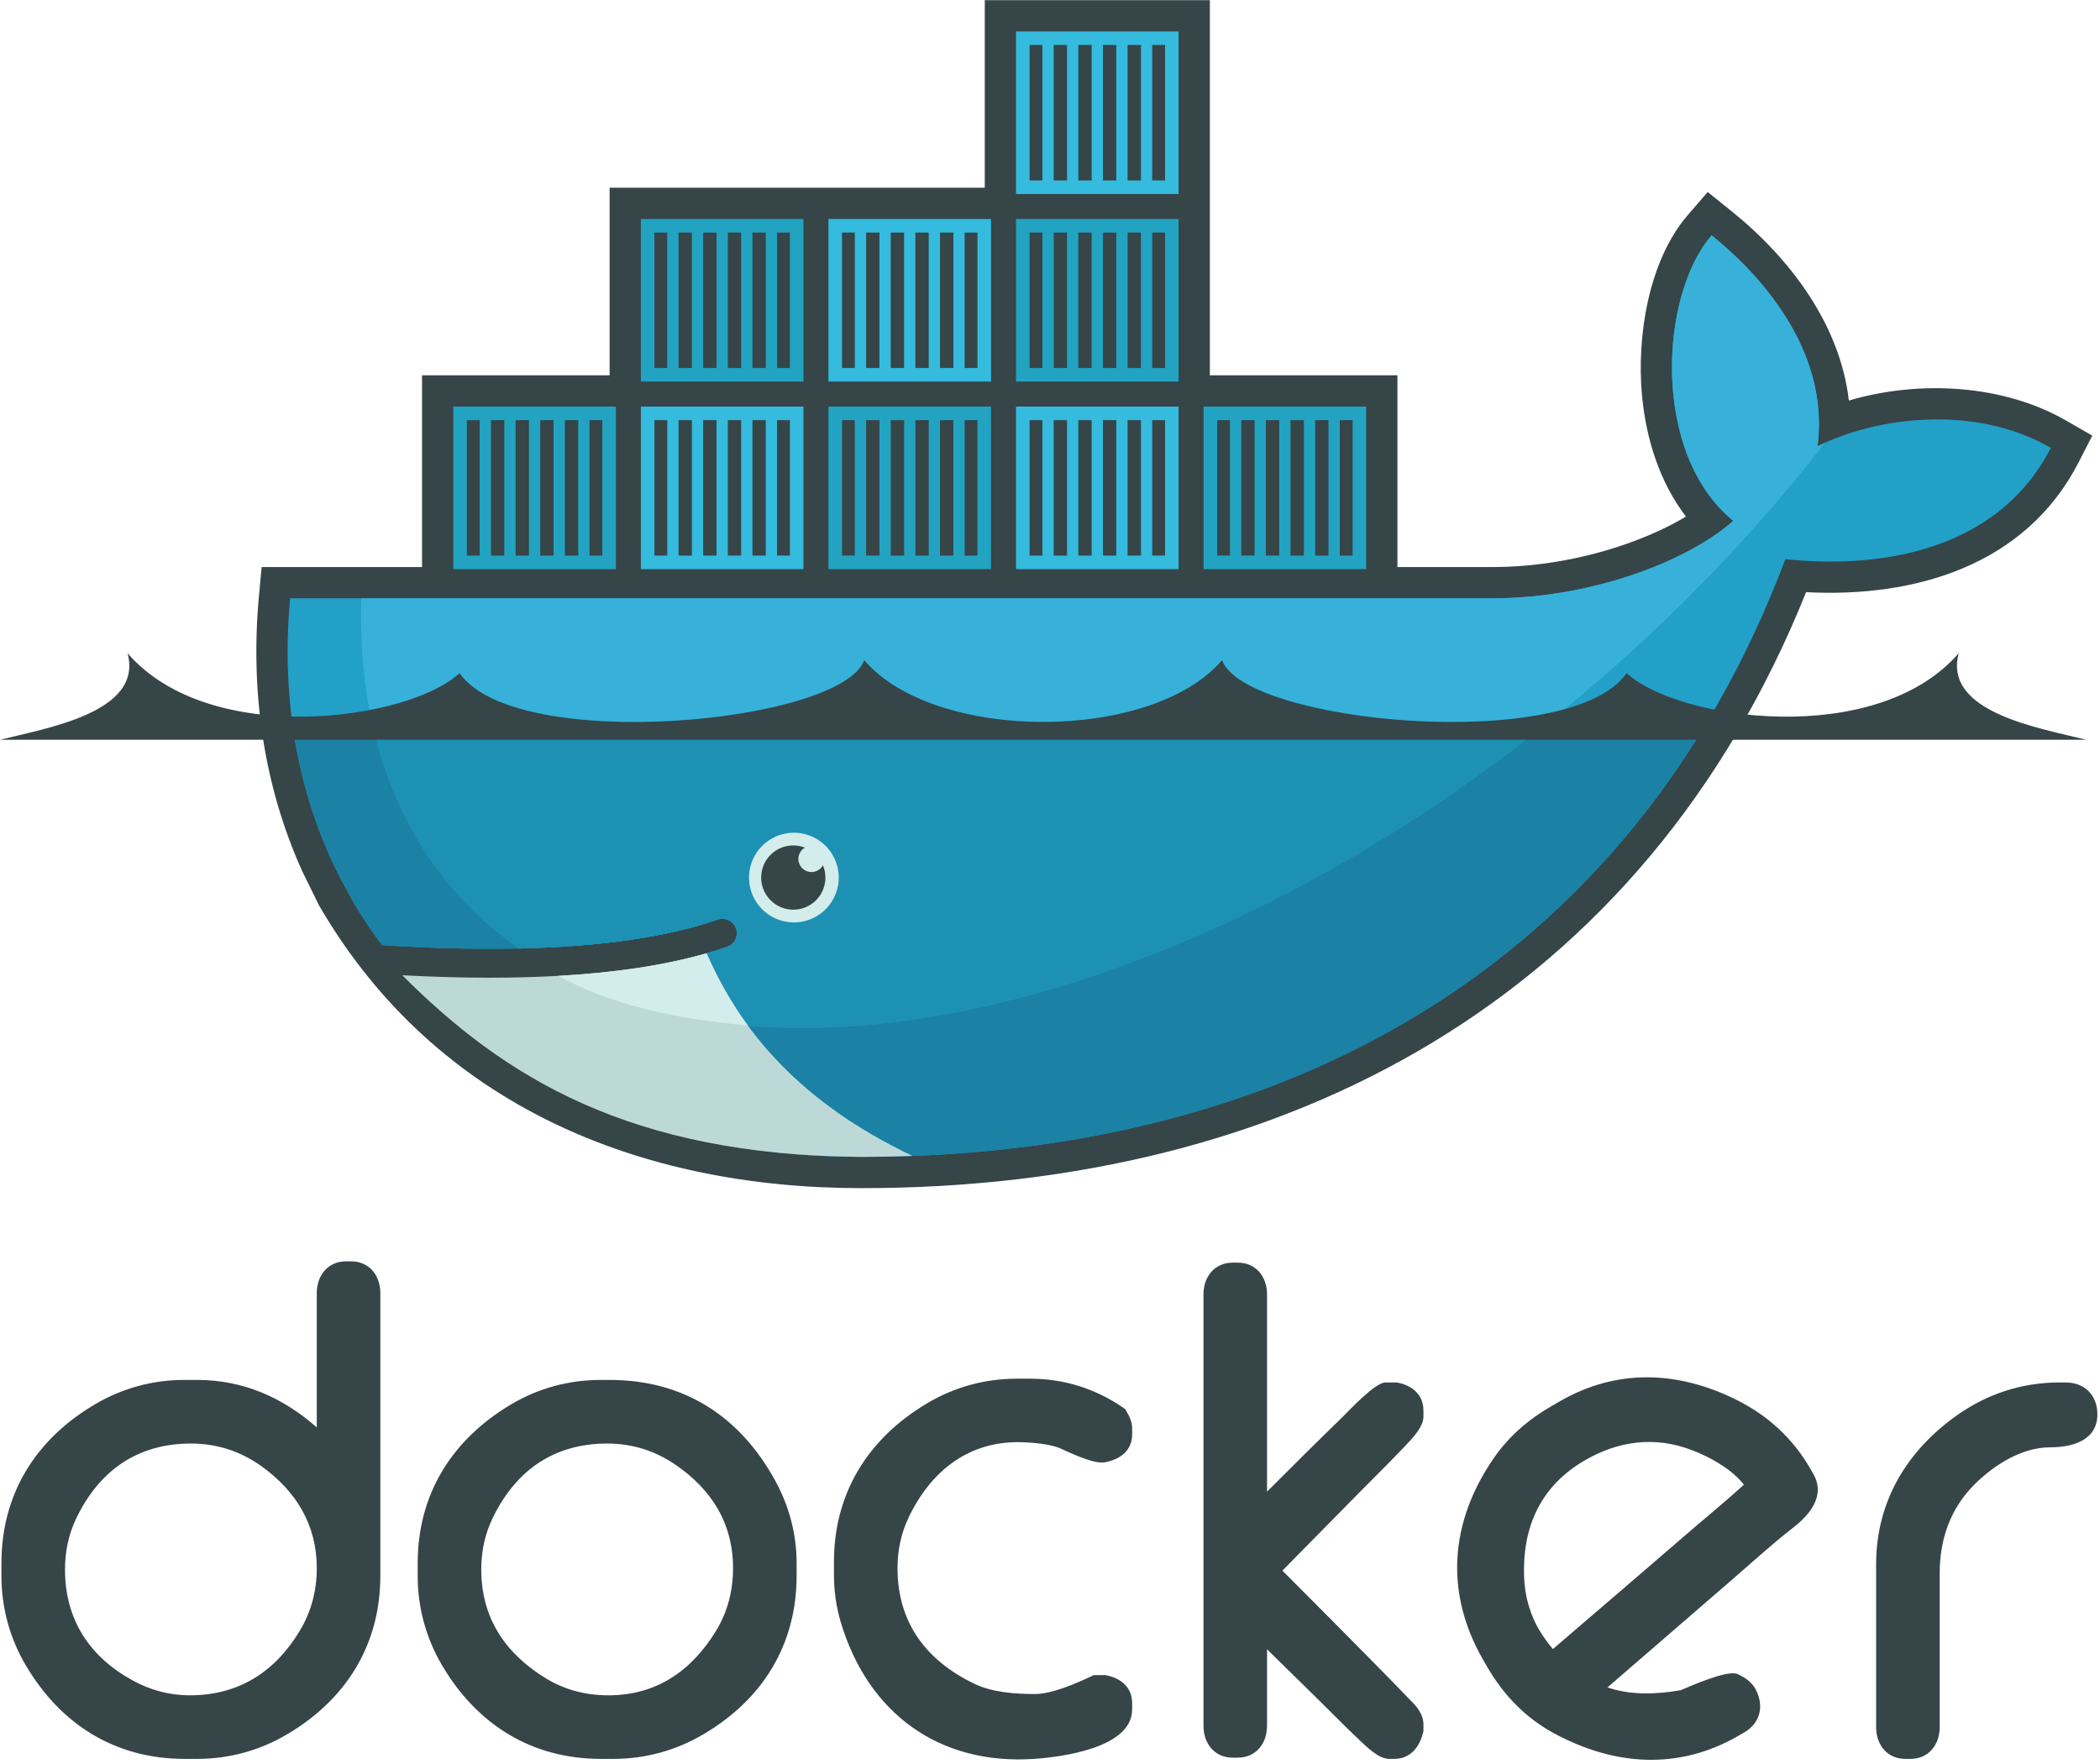
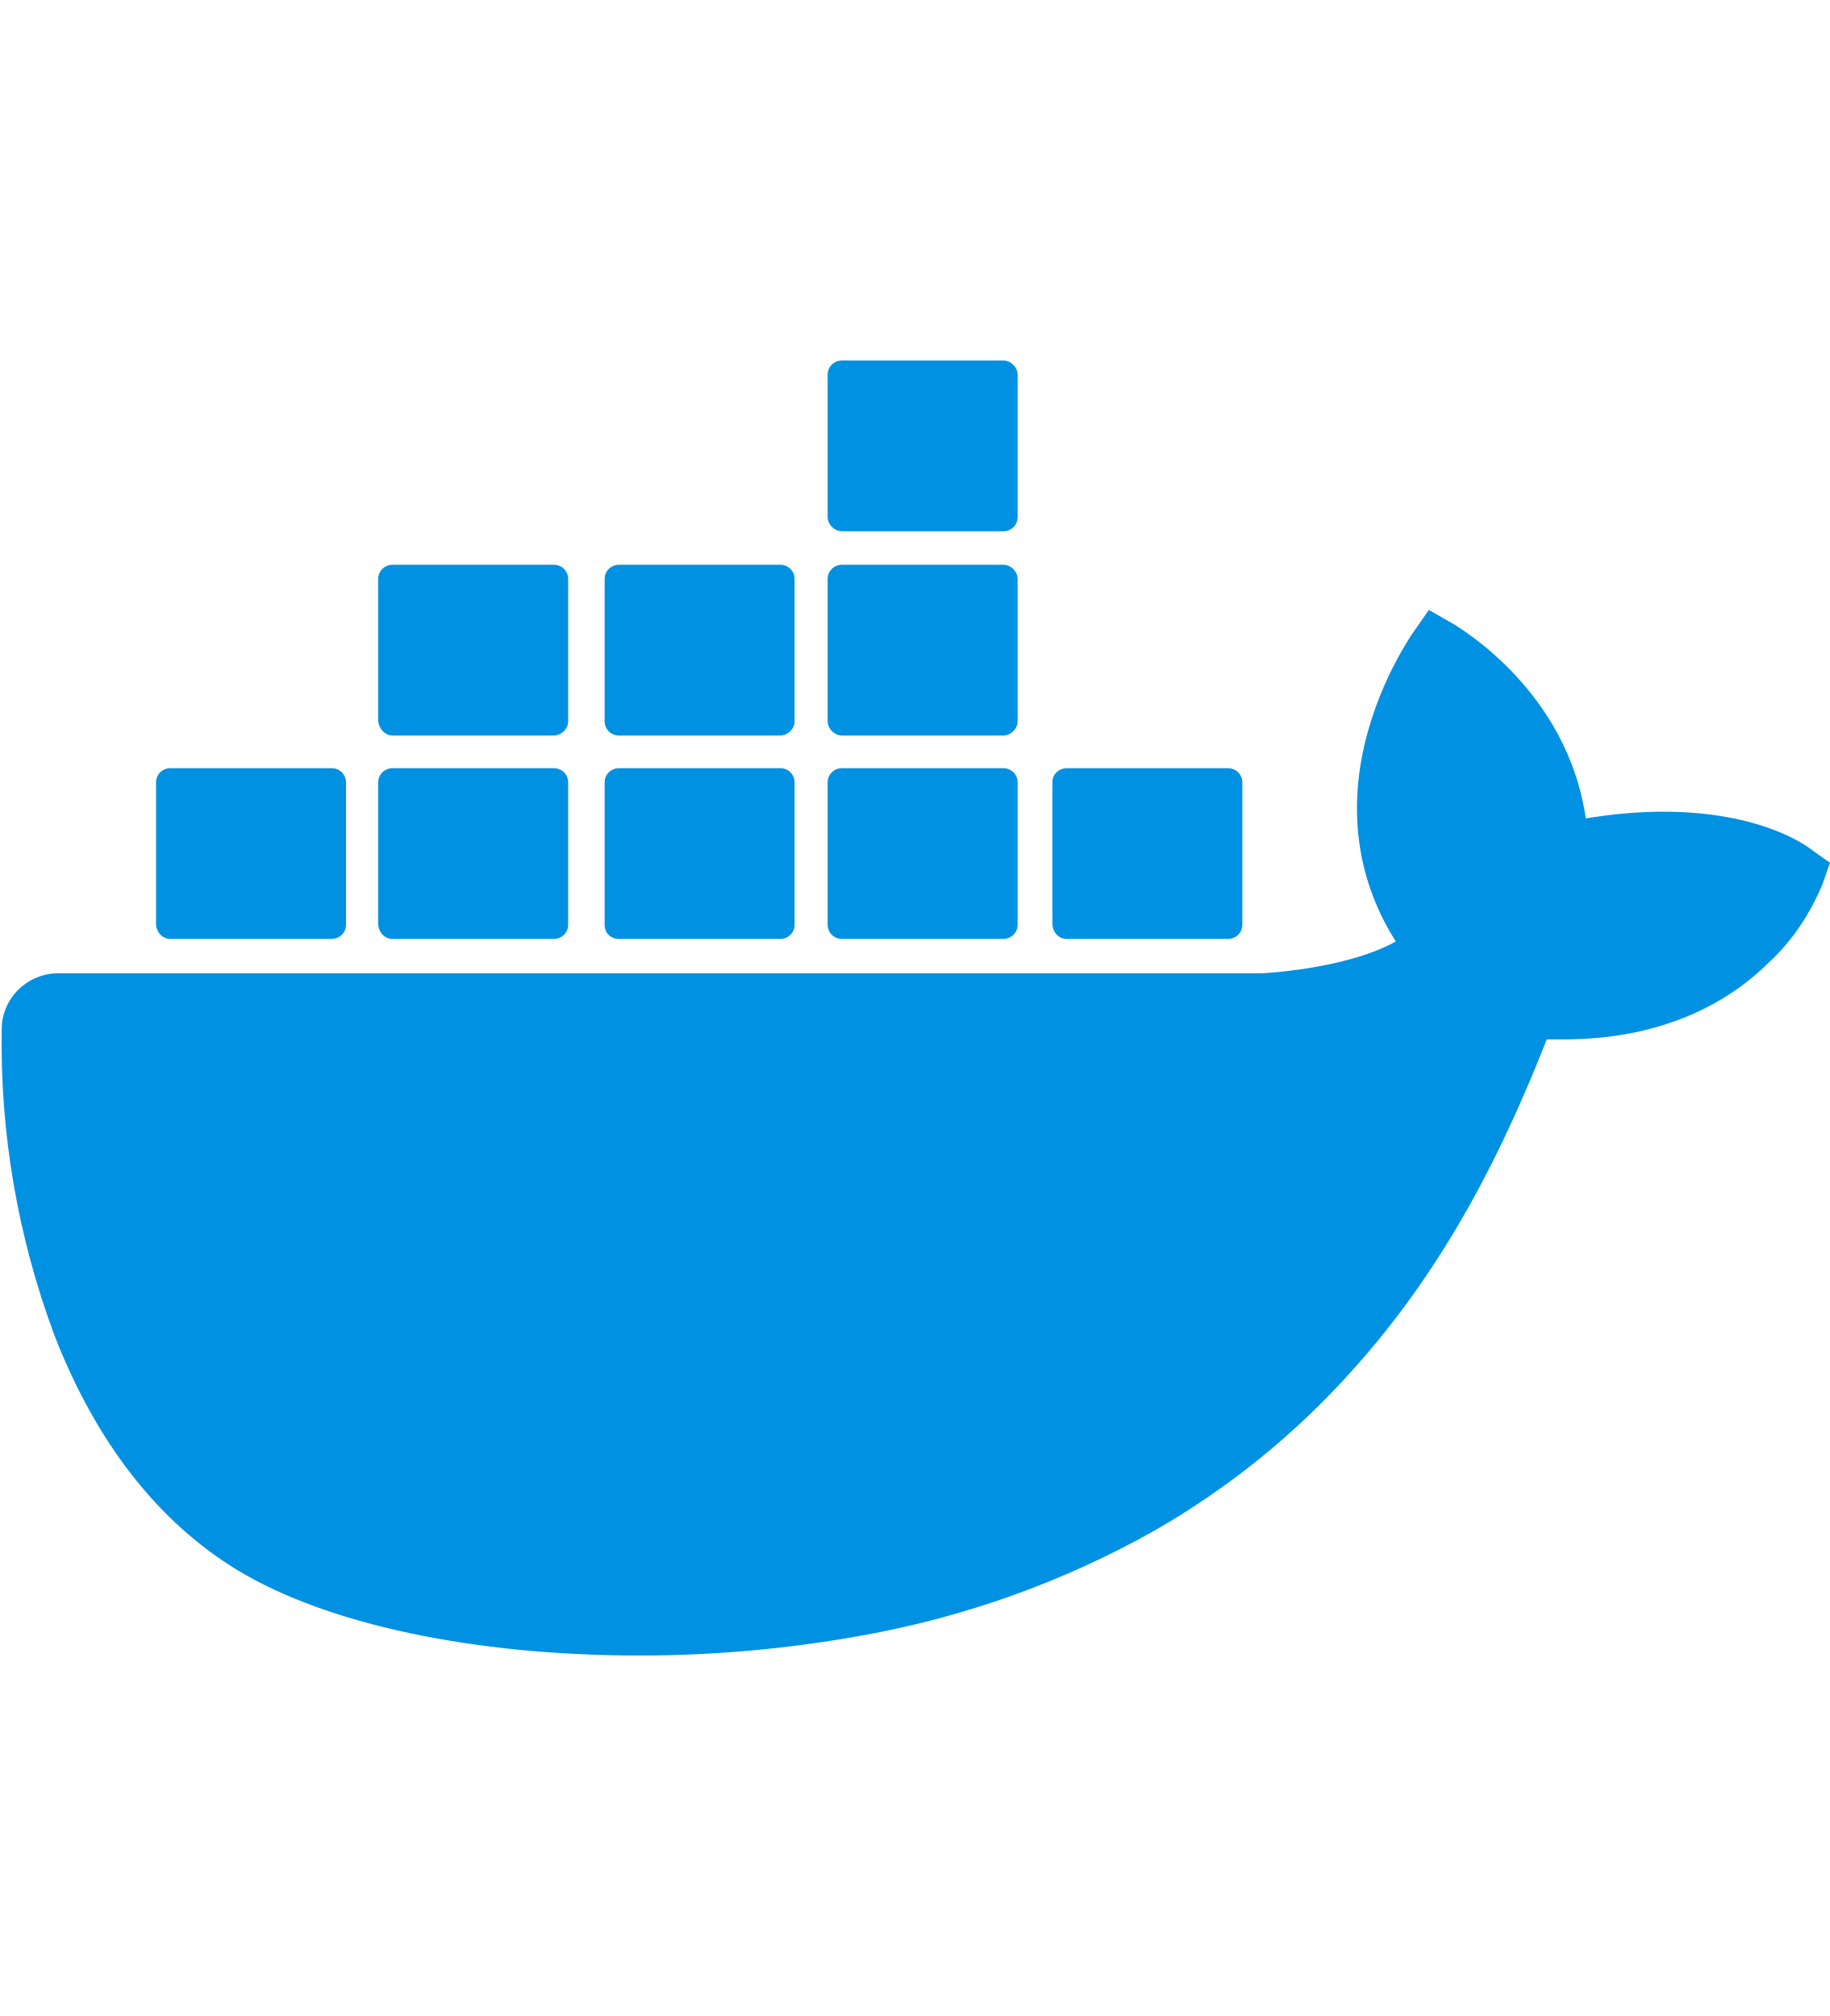
- <svg xmlns="http://www.w3.org/2000/svg" width="2500" height="2100" viewBox="0 0 256 215">
-   <g fill="none" fill-rule="evenodd">
-     <path d="M38.617 173.984v-16.362c0-2.15 1.344-3.877 3.57-3.877h.616c2.225 0 3.563 1.729 3.563 3.877v34.447c0 8.4-4.15 15.084-11.382 19.342a21.374 21.374 0 0 1-10.945 2.985h-1.537c-8.402 0-15.077-4.153-19.342-11.38a21.314 21.314 0 0 1-2.984-10.947v-1.535c0-8.403 4.152-15.083 11.378-19.349a21.298 21.298 0 0 1 10.948-2.985h1.537c5.686 0 10.51 2.204 14.578 5.784zM7.924 191.3c0 6.068 2.941 10.63 8.258 13.54 2.15 1.176 4.484 1.808 6.937 1.808 5.956 0 10.374-2.81 13.421-7.857 1.417-2.348 2.077-4.917 2.077-7.648 0-5.26-2.49-9.365-6.729-12.414-2.57-1.848-5.463-2.775-8.618-2.775-6.492 0-11.164 3.28-13.968 9.106-.946 1.97-1.378 4.061-1.378 6.24zm65.324-23.1h1.074c8.978 0 15.806 4.355 20.133 12.192 1.73 3.135 2.656 6.557 2.656 10.142v1.535c0 8.4-4.142 15.093-11.385 19.343-3.353 1.967-7.057 2.984-10.943 2.984h-1.535c-8.402 0-15.079-4.153-19.342-11.38a21.316 21.316 0 0 1-2.987-10.947v-1.535c0-8.404 4.169-15.062 11.377-19.347 3.351-1.991 7.058-2.987 10.952-2.987zm-14.58 23.1c0 5.89 2.89 10.223 7.865 13.27 2.336 1.43 4.909 2.078 7.638 2.078 5.82 0 10.122-2.951 13.116-7.863 1.428-2.342 2.074-4.915 2.074-7.642 0-5.477-2.638-9.661-7.148-12.693-2.471-1.663-5.222-2.496-8.198-2.496-6.492 0-11.164 3.28-13.967 9.106-.948 1.97-1.38 4.061-1.38 6.24zm70.656-14.727c-1.17-.548-3.36-.73-4.624-.778-6.474-.244-11.158 3.402-13.906 9.113-.949 1.97-1.382 4.055-1.382 6.235 0 6.637 3.485 11.284 9.409 14.117 2.164 1.034 4.958 1.23 7.323 1.23 2.08 0 5.02-1.274 6.866-2.151l.32-.152h1.433l.158.032c1.762.367 3.092 1.484 3.092 3.38v.767c0 4.718-8.622 5.798-11.912 6.028-11.61.803-20.293-5.573-23.603-16.647-.575-1.923-.834-3.833-.834-5.837v-1.533c0-8.403 4.17-15.059 11.377-19.34 3.351-1.99 7.057-2.99 10.95-2.99h1.536c4.13 0 7.934 1.173 11.344 3.502l.28.194.177.292c.368.61.685 1.316.685 2.042v.767c0 1.978-1.48 3.042-3.266 3.386l-.148.026h-.458c-1.156 0-3.785-1.197-4.817-1.683zm25.134 5.247c3.01-3.014 6.03-6.022 9.085-8.986.851-.827 4.074-4.327 5.343-4.327h1.388l.158.033c1.768.367 3.092 1.486 3.092 3.386v.766c0 1.296-1.518 2.802-2.355 3.689-1.78 1.887-3.654 3.712-5.476 5.56l-9.362 9.504c4.031 4.04 8.058 8.083 12.056 12.154a313.304 313.304 0 0 1 3.301 3.396c.385.405.953.909 1.276 1.47.347.526.56 1.119.56 1.752v.8l-.045.185c-.435 1.768-1.557 3.194-3.516 3.194h-.617c-1.282 0-2.73-1.45-3.608-2.279-1.81-1.706-3.557-3.5-5.331-5.243l-5.949-5.84v9.334c0 2.15-1.346 3.878-3.569 3.878h-.61c-2.226 0-3.57-1.728-3.57-3.878v-52.596c0-2.15 1.345-3.87 3.57-3.87h.61c2.223 0 3.569 1.72 3.569 3.87v24.048zm96.577-13.313h.77c2.324 0 3.875 1.566 3.875 3.877 0 3.208-3.067 4.029-5.72 4.029-3.48 0-6.803 2.107-9.202 4.47-2.991 2.949-4.3 6.726-4.3 10.878v18.759c0 2.15-1.343 3.876-3.57 3.876h-.612c-2.227 0-3.569-1.725-3.569-3.876v-19.836c0-7.617 3.708-13.835 9.89-18.196 3.691-2.605 7.919-3.98 12.438-3.98zm-55.074 37.176c2.82.985 6.035.844 8.928.34 1.48-.629 5.264-2.28 6.656-2.038l.217.037.2.098c.85.412 1.661.995 2.095 1.86 1.014 2.027.527 4.065-1.465 5.216l-.663.383c-7.35 4.242-15.168 3.654-22.495-.308-3.503-1.894-6.183-4.705-8.16-8.132l-.462-.801c-4.719-8.172-4.082-16.768 1.24-24.539 1.837-2.686 4.238-4.761 7.045-6.384l1.062-.613c6.922-3.996 14.341-3.722 21.45-.215 3.823 1.886 6.92 4.697 9.054 8.394l.384.666c1.55 2.686-.458 5.026-2.531 6.626-2.406 1.856-4.835 4.09-7.141 6.08-5.142 4.439-10.276 8.888-15.414 13.33zm-6.655-4.674c5.75-4.93 11.502-9.865 17.237-14.816 1.96-1.69 4.109-3.444 6.053-5.221-1.56-1.966-4.166-3.383-6.38-4.228-4.47-1.703-8.877-1.131-12.976 1.235-5.365 3.098-7.65 8.031-7.45 14.17.08 2.418.73 4.748 2.013 6.805.452.725.957 1.406 1.503 2.055zM147.488 45.732h22.866v23.375h11.561c5.34 0 10.831-.951 15.887-2.664 2.485-.843 5.273-2.015 7.724-3.49-3.228-4.214-4.876-9.535-5.36-14.78-.66-7.135.78-16.421 5.608-22.005l2.404-2.78 2.864 2.303c7.211 5.793 13.276 13.889 14.345 23.118 8.683-2.554 18.878-1.95 26.531 2.467l3.14 1.812-1.652 3.226C246.933 68.946 233.4 72.86 220.17 72.167c-19.797 49.309-62.898 72.653-115.157 72.653-27 0-51.77-10.093-65.876-34.047l-.231-.39-2.055-4.182c-4.768-10.544-6.352-22.095-5.278-33.637l.323-3.457H51.45V45.732h22.865V22.866h45.733V0h27.44v45.732" fill="#364548" />
-     <path d="M221.57 54.38c1.533-11.916-7.384-21.275-12.914-25.719-6.373 7.368-7.363 26.678 2.635 34.808-5.58 4.956-17.337 9.448-29.376 9.448H35.37c-1.17 12.567 1.036 24.14 6.075 34.045l1.667 3.05a56.536 56.536 0 0 0 3.455 5.184c6.025.387 11.58.52 16.662.408h.002c9.987-.22 18.136-1.4 24.312-3.54a1.761 1.761 0 0 1 1.153 3.326c-.822.286-1.678.552-2.562.805h-.003c-4.863 1.389-10.078 2.323-16.806 2.738.4.007-.416.06-.418.06-.229.015-.517.048-.747.06-2.648.149-5.506.18-8.428.18-3.196 0-6.343-.06-9.862-.24l-.09.06c12.21 13.724 31.302 21.955 55.234 21.955 50.648 0 93.608-22.452 112.632-72.857 13.496 1.385 26.467-2.057 32.367-13.575-9.398-5.423-21.484-3.694-28.443-.196" fill="#22A0C8" />
-     <path d="M221.57 54.38c1.533-11.916-7.384-21.275-12.914-25.719-6.373 7.368-7.363 26.678 2.635 34.808-5.58 4.956-17.337 9.448-29.376 9.448H44.048c-.598 19.246 6.544 33.855 19.18 42.687h.003c9.987-.22 18.136-1.4 24.312-3.54a1.761 1.761 0 0 1 1.153 3.326c-.822.286-1.678.552-2.562.805h-.003c-4.863 1.389-10.526 2.443-17.254 2.858-.002 0-.163-.155-.165-.155 17.237 8.842 42.23 8.81 70.885-2.197 32.13-12.344 62.029-35.86 82.89-62.757-.314.142-.62.287-.917.436" fill="#37B1D9" />
-     <path d="M35.645 88.186c.91 6.732 2.88 13.035 5.8 18.776l1.667 3.05a56.432 56.432 0 0 0 3.455 5.184c6.026.387 11.581.52 16.664.408 9.987-.22 18.136-1.4 24.312-3.54a1.761 1.761 0 0 1 1.153 3.326c-.822.286-1.678.552-2.562.805h-.003c-4.863 1.389-10.496 2.383-17.224 2.799-.231.014-.634.017-.867.03-2.646.148-5.475.239-8.398.239-3.195 0-6.463-.061-9.98-.24 12.21 13.724 31.42 21.985 55.352 21.985 43.36 0 81.084-16.458 102.979-52.822H35.645" fill="#1B81A5" />
-     <path d="M45.367 88.186c2.592 11.82 8.821 21.099 17.864 27.418 9.987-.22 18.136-1.4 24.312-3.54a1.761 1.761 0 0 1 1.153 3.326c-.822.286-1.678.552-2.562.805h-.003c-4.863 1.389-10.615 2.383-17.344 2.799 17.236 8.84 42.157 8.713 70.81-2.293 17.334-6.66 34.017-16.574 48.984-28.515H45.367" fill="#1D91B4" />
-     <path d="M55.26 49.543h19.818v19.818H55.26V49.543zm1.651 1.652h1.564V67.71h-1.564V51.195zm2.94 0h1.627V67.71h-1.626V51.195zm3.002 0h1.627V67.71h-1.627V51.195zm3.004 0h1.626V67.71h-1.626V51.195zm3.003 0h1.626V67.71H68.86V51.195zm3.002 0h1.565V67.71h-1.565V51.195zM78.126 26.677h19.819v19.817h-19.82V26.677zm1.652 1.652h1.563v16.514h-1.563V28.329zm2.94 0h1.626v16.514h-1.625V28.329zm3.002 0h1.626v16.514H85.72V28.329zm3.003 0h1.626v16.514h-1.626V28.329zm3.003 0h1.627v16.514h-1.627V28.329zm3.002 0h1.566v16.514h-1.566V28.329z" fill="#23A3C2" />
-     <path d="M78.126 49.543h19.819v19.818h-19.82V49.543zm1.652 1.652h1.563V67.71h-1.563V51.195zm2.94 0h1.626V67.71h-1.625V51.195zm3.002 0h1.626V67.71H85.72V51.195zm3.003 0h1.626V67.71h-1.626V51.195zm3.003 0h1.627V67.71h-1.627V51.195zm3.002 0h1.566V67.71h-1.566V51.195z" fill="#34BBDE" />
-     <path d="M100.993 49.543h19.818v19.818h-19.818V49.543zm1.651 1.652h1.563V67.71h-1.563V51.195zm2.94 0h1.626V67.71h-1.626V51.195zm3.003 0h1.626V67.71h-1.626V51.195zm3.003 0h1.626V67.71h-1.626V51.195zm3.002 0h1.628V67.71h-1.628V51.195zm3.003 0h1.564V67.71h-1.564V51.195z" fill="#23A3C2" />
-     <path d="M100.993 26.677h19.818v19.817h-19.818V26.677zm1.651 1.652h1.563v16.514h-1.563V28.329zm2.94 0h1.626v16.514h-1.626V28.329zm3.003 0h1.626v16.514h-1.626V28.329zm3.003 0h1.626v16.514h-1.626V28.329zm3.002 0h1.628v16.514h-1.628V28.329zm3.003 0h1.564v16.514h-1.564V28.329zM123.859 49.543h19.818v19.818h-19.818V49.543zm1.652 1.652h1.563V67.71h-1.563V51.195zm2.94 0h1.626V67.71h-1.626V51.195zm3.002 0h1.626V67.71h-1.626V51.195zm3.003 0h1.627V67.71h-1.627V51.195zm3.003 0h1.627V67.71h-1.627V51.195zm3.003 0h1.564V67.71h-1.564V51.195z" fill="#34BBDE" />
-     <path d="M123.859 26.677h19.818v19.817h-19.818V26.677zm1.652 1.652h1.563v16.514h-1.563V28.329zm2.94 0h1.626v16.514h-1.626V28.329zm3.002 0h1.626v16.514h-1.626V28.329zm3.003 0h1.627v16.514h-1.627V28.329zm3.003 0h1.627v16.514h-1.627V28.329zm3.003 0h1.564v16.514h-1.564V28.329z" fill="#23A3C2" />
-     <path d="M123.859 3.81h19.818V23.63h-19.818V3.81zm1.652 1.651h1.563v16.516h-1.563V5.46zm2.94 0h1.626v16.516h-1.626V5.46zm3.002 0h1.626v16.516h-1.626V5.46zm3.003 0h1.627v16.516h-1.627V5.46zm3.003 0h1.627v16.516h-1.627V5.46zm3.003 0h1.564v16.516h-1.564V5.46z" fill="#34BBDE" />
-     <path d="M146.725 49.543h19.818v19.818h-19.818V49.543zm1.65 1.652h1.565V67.71h-1.564V51.195zm2.94 0h1.627V67.71h-1.626V51.195zm3.004 0h1.627V67.71h-1.627V51.195zm3.002 0h1.627V67.71h-1.627V51.195zm3.004 0h1.626V67.71h-1.626V51.195zm3.002 0h1.564V67.71h-1.564V51.195z" fill="#23A3C2" />
-     <path d="M96.704 101.492a5.468 5.468 0 1 1-.002 10.935 5.468 5.468 0 0 1 .002-10.935" fill="#D3ECEC" />
-     <path d="M96.704 103.043c.5 0 .977.094 1.417.265a1.598 1.598 0 0 0 .798 2.98c.605 0 1.13-.335 1.402-.831a3.915 3.915 0 1 1-3.617-2.414M0 90.162h254.327c-5.537-1.404-17.52-3.302-15.544-10.56-10.07 11.652-34.353 8.175-40.482 2.43-6.824 9.898-46.554 6.135-49.325-1.576-8.556 10.041-35.067 10.041-43.623 0-2.773 7.711-42.502 11.474-49.327 1.575-6.128 5.746-30.41 9.223-40.48-2.428C17.522 86.86 5.539 88.758 0 90.163" fill="#364548" />
-     <path d="M111.237 140.89c-13.54-6.425-20.971-15.16-25.106-24.694-5.03 1.435-11.075 2.353-18.1 2.747-2.646.148-5.43.224-8.35.224-3.368 0-6.917-.1-10.643-.297 12.417 12.41 27.692 21.964 55.976 22.138 2.088 0 4.16-.04 6.223-.118" fill="#BDD9D7" />
-     <path d="M91.16 124.994c-1.873-2.543-3.69-5.739-5.026-8.8-5.03 1.437-11.077 2.355-18.103 2.75 4.826 2.619 11.727 5.046 23.13 6.05" fill="#D3ECEC" />
+ <svg xmlns="http://www.w3.org/2000/svg" height="2500" viewBox="-.557 117.607 598.543 423.631" width="2269">
+   <g fill="#0091e2">
+     <path d="m592.162 277.804c-1.664-1.37-16.642-12.597-48.815-12.597-8.321 0-16.92.822-25.24 2.191-6.102-41.898-41.327-62.162-42.714-63.257l-8.598-4.93-5.547 7.942c-6.934 10.68-12.204 22.729-15.255 35.052-5.824 23.824-2.219 46.279 9.985 65.447-14.7 8.216-38.553 10.133-43.545 10.406h-393.853c-10.262 0-18.583 8.216-18.583 18.348-.554 33.956 5.27 67.912 17.197 99.951 13.59 35.052 33.838 61.067 59.91 76.95 29.4 17.799 77.383 27.931 131.468 27.931 24.408 0 48.815-2.19 72.946-6.572 33.56-6.025 65.734-17.526 95.412-34.23a260.485 260.485 0 0 0 64.902-52.577c31.342-34.778 49.925-73.663 63.515-108.167h5.547c34.116 0 55.195-13.418 66.844-24.92 7.766-7.12 13.59-15.882 17.751-25.74l2.497-7.12z" />
+     <path d="m55.193 306.83h52.698c2.497 0 4.716-1.916 4.716-4.654v-46.553c0-2.465-1.942-4.655-4.716-4.655h-52.698c-2.496 0-4.715 1.916-4.715 4.655v46.553c.277 2.738 2.219 4.655 4.715 4.655zm72.668 0h52.699c2.496 0 4.715-1.916 4.715-4.654v-46.553c0-2.465-1.942-4.655-4.715-4.655h-52.7c-2.496 0-4.715 1.916-4.715 4.655v46.553c.278 2.738 2.22 4.655 4.715 4.655m74.055 0h52.699c2.496 0 4.715-1.917 4.715-4.655v-46.553c0-2.465-1.942-4.655-4.715-4.655h-52.699c-2.496 0-4.715 1.916-4.715 4.655v46.553c0 2.738 1.942 4.655 4.715 4.655zm72.946 0h52.699c2.496 0 4.715-1.917 4.715-4.655v-46.553c0-2.465-1.942-4.655-4.715-4.655h-52.699c-2.496 0-4.715 1.916-4.715 4.655v46.553c0 2.738 2.219 4.655 4.715 4.655zm-147-66.543h52.698c2.496 0 4.715-2.19 4.715-4.655v-46.553c0-2.465-1.942-4.656-4.715-4.656h-52.699c-2.496 0-4.715 1.917-4.715 4.656v46.553c.278 2.464 2.22 4.655 4.715 4.655m74.055 0h52.699c2.496 0 4.715-2.19 4.715-4.655v-46.553c0-2.465-1.942-4.656-4.715-4.656h-52.699c-2.496 0-4.715 1.917-4.715 4.656v46.553c0 2.464 1.942 4.655 4.715 4.655m72.946 0h52.699c2.496 0 4.715-2.19 4.715-4.655v-46.553c0-2.465-2.22-4.656-4.715-4.656h-52.699c-2.496 0-4.715 1.917-4.715 4.656v46.553c0 2.464 2.219 4.655 4.715 4.655m0-66.817h52.699c2.496 0 4.715-1.917 4.715-4.655v-46.553c0-2.465-2.22-4.656-4.715-4.656h-52.699c-2.496 0-4.715 1.917-4.715 4.656v46.553c0 2.464 2.219 4.655 4.715 4.655m73.5 133.36h52.699c2.496 0 4.715-1.917 4.715-4.655v-46.553c0-2.465-1.941-4.655-4.715-4.655h-52.698c-2.497 0-4.716 1.916-4.716 4.655v46.553c.278 2.738 2.22 4.655 4.716 4.655" />
  </g>
</svg>
